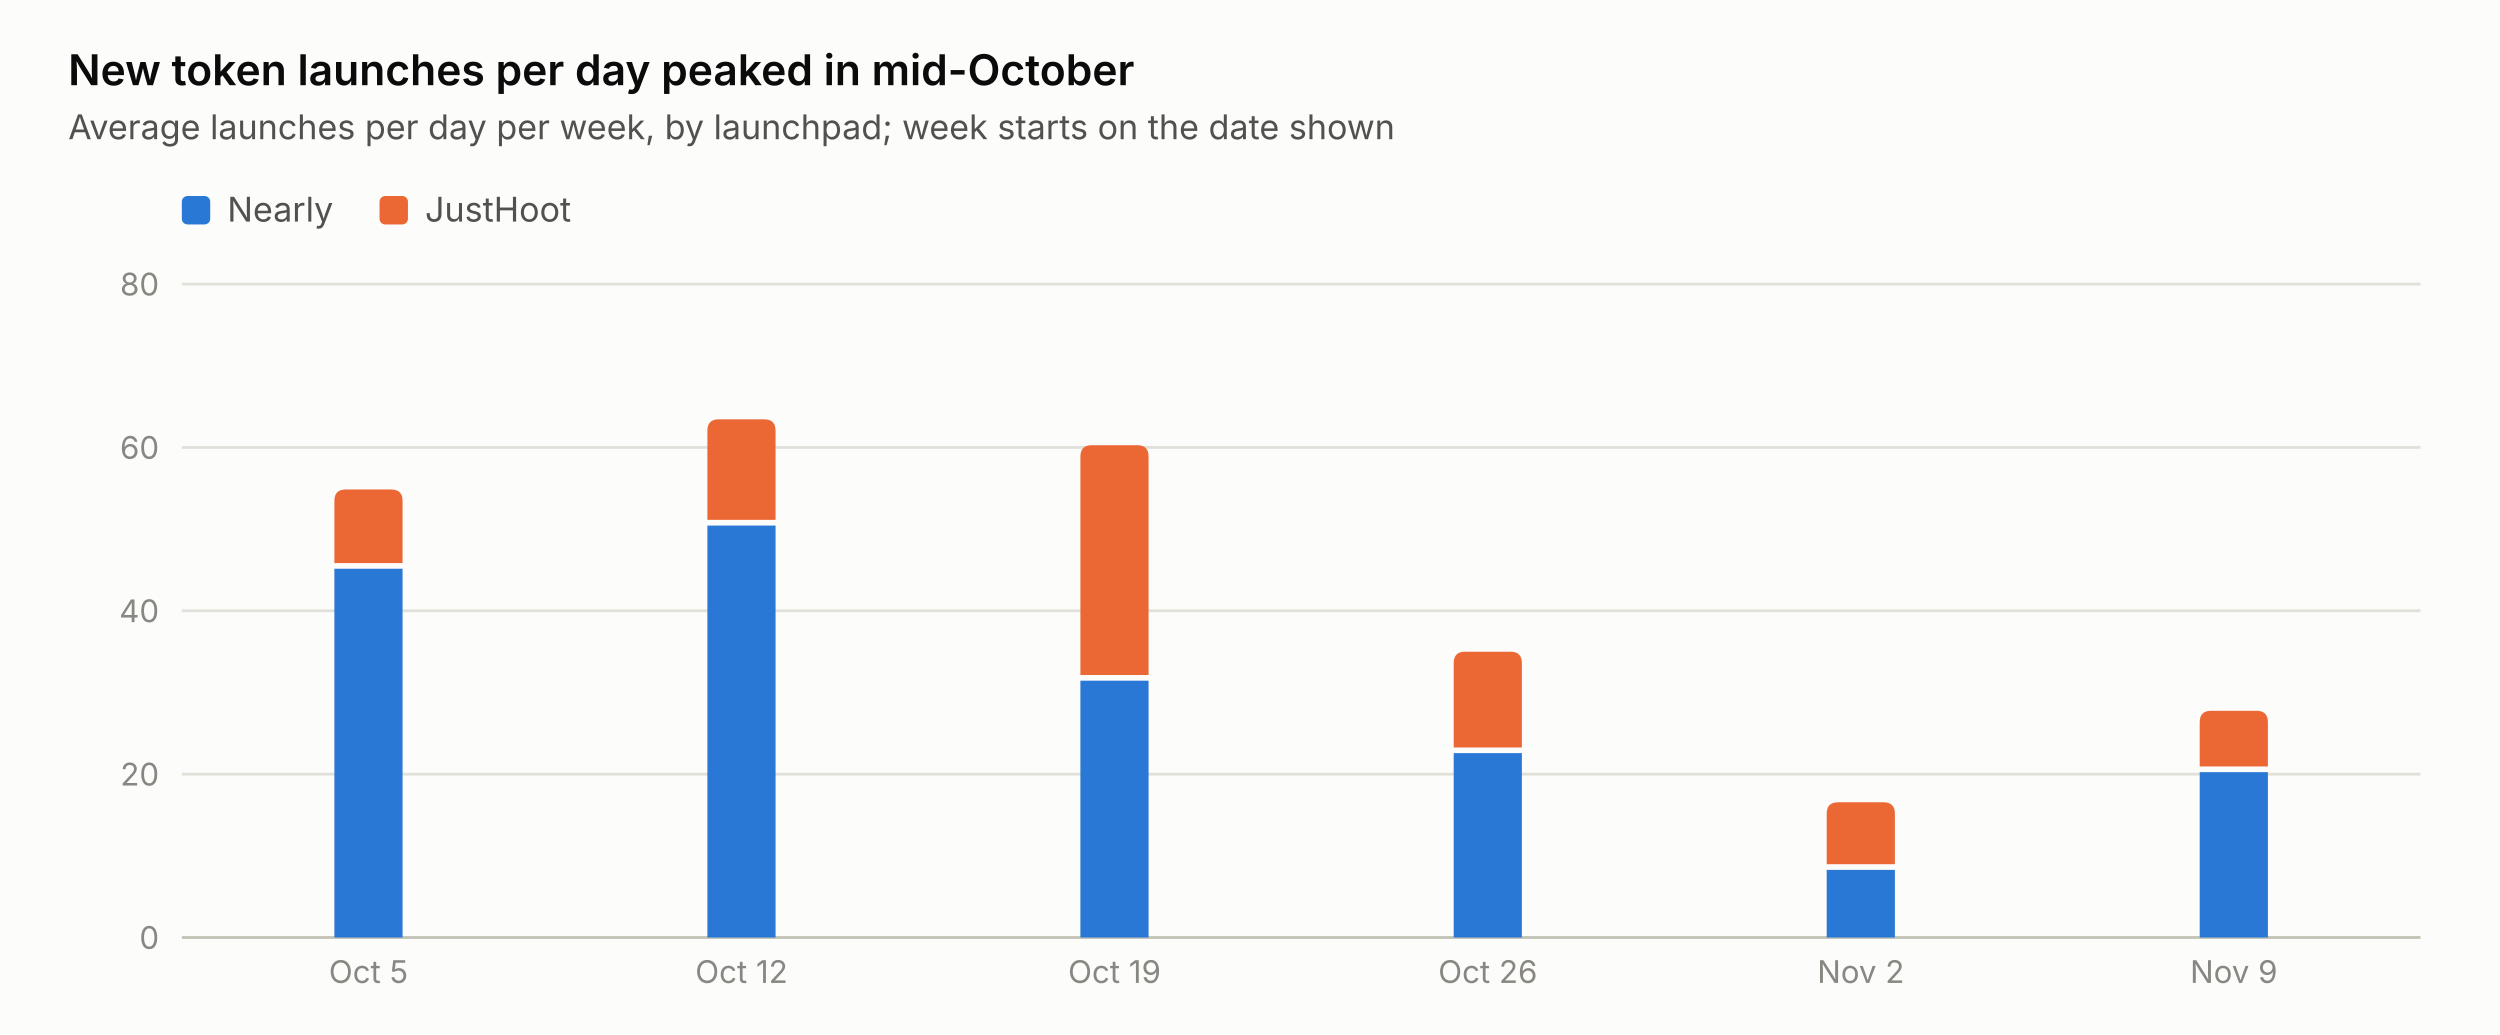
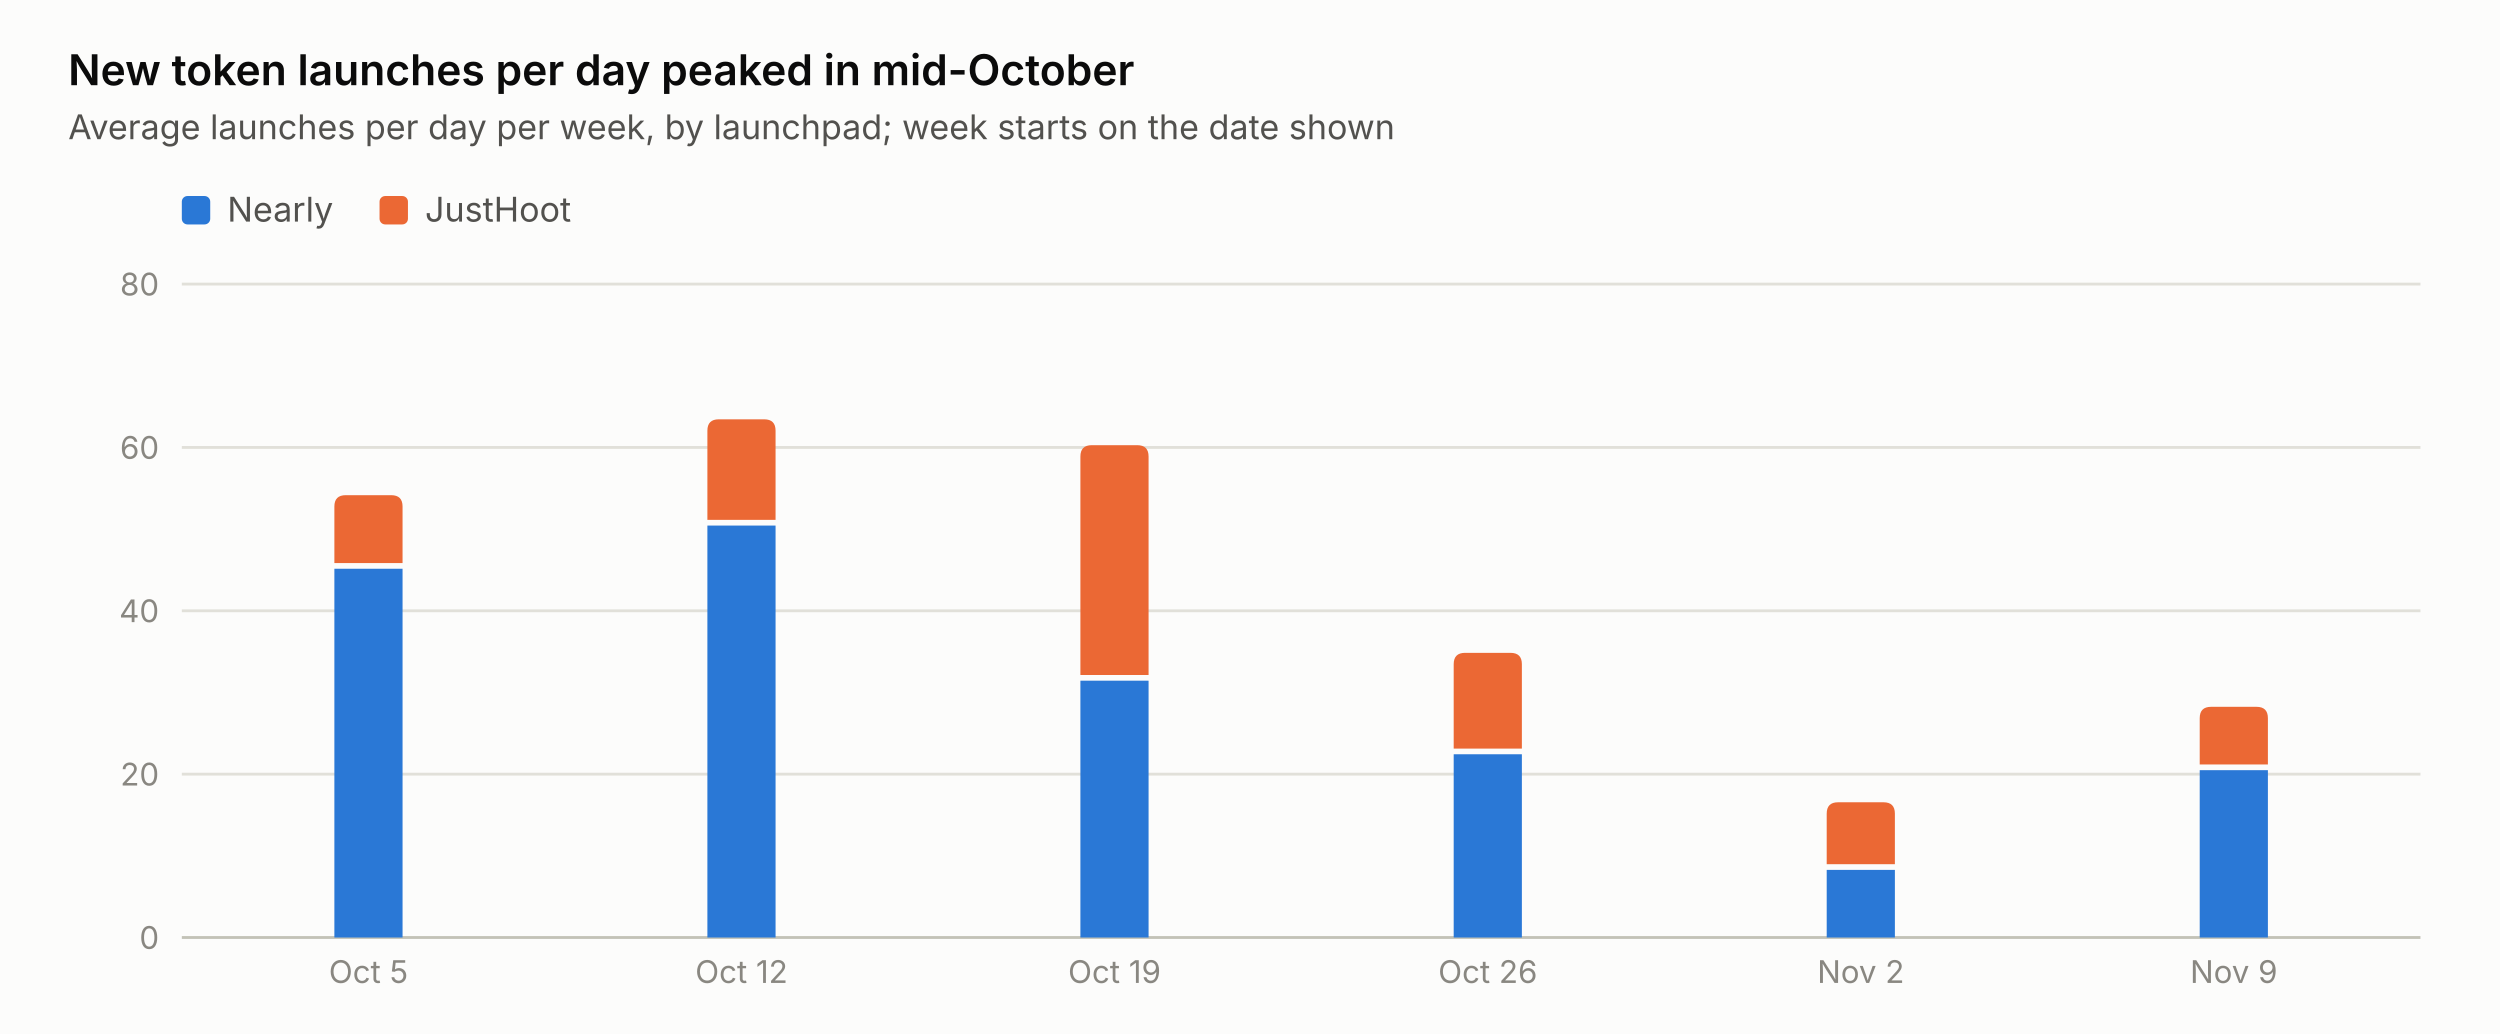
<svg xmlns="http://www.w3.org/2000/svg" viewBox="0 0 880 364" width="880" height="364" font-family="system-ui, -apple-system, 'Segoe UI', sans-serif" role="img" aria-label="New token launches per day peaked in mid-October">
  <rect width="880" height="364" fill="#fcfcfb" />
  <text x="24.0" y="30.0" fill="#0b0b0b" font-size="15" font-weight="600" text-anchor="start">New token launches per day peaked in mid-October</text>
  <text x="24.0" y="49.0" fill="#52514e" font-size="12" font-weight="400" text-anchor="start">Average launches per day per week, by launchpad; week starts on the date shown</text>
  <rect x="64" y="69" width="10" height="10" rx="2" fill="#2a78d6" />
  <text x="80.0" y="78.0" fill="#52514e" font-size="12" font-weight="400" text-anchor="start">Nearly</text>
  <rect x="133.6" y="69" width="10" height="10" rx="2" fill="#eb6834" />
  <text x="149.6" y="78.0" fill="#52514e" font-size="12" font-weight="400" text-anchor="start">JustHoot</text>
  <line x1="64" x2="852" y1="330.0" y2="330.0" stroke="#c3c2b7" stroke-width="1" />
  <text x="56.0" y="334.0" fill="#898781" font-size="11" font-weight="400" text-anchor="end">0</text>
  <line x1="64" x2="852" y1="272.5" y2="272.5" stroke="#e1e0d9" stroke-width="1" />
  <text x="56.0" y="276.5" fill="#898781" font-size="11" font-weight="400" text-anchor="end">20</text>
  <line x1="64" x2="852" y1="215.0" y2="215.0" stroke="#e1e0d9" stroke-width="1" />
  <text x="56.0" y="219.0" fill="#898781" font-size="11" font-weight="400" text-anchor="end">40</text>
  <line x1="64" x2="852" y1="157.5" y2="157.5" stroke="#e1e0d9" stroke-width="1" />
  <text x="56.0" y="161.5" fill="#898781" font-size="11" font-weight="400" text-anchor="end">60</text>
  <line x1="64" x2="852" y1="100.0" y2="100.0" stroke="#e1e0d9" stroke-width="1" />
  <text x="56.0" y="104.0" fill="#898781" font-size="11" font-weight="400" text-anchor="end">80</text>
  <path d="M117.7,330.0 V200.2 Q117.7,200.2 117.7,200.2 H141.7 Q141.7,200.2 141.7,200.2 V330.0 Z" fill="#2a78d6" />
-   <path d="M117.7,198.2 V176.3 Q117.7,172.3 121.7,172.3 H137.7 Q141.7,172.3 141.7,176.3 V198.2 Z" fill="#eb6834" />
+   <path d="M117.7,198.2 V178.3 Q117.7,174.3 121.7,174.3 H137.7 Q141.7,174.3 141.7,178.3 V198.2 Z" fill="#eb6834" />
  <text x="129.7" y="346.0" fill="#898781" font-size="11" font-weight="400" text-anchor="middle">Oct 5</text>
  <path d="M249.0,330.0 V185.0 Q249.0,185.0 249.0,185.0 H273.0 Q273.0,185.0 273.0,185.0 V330.0 Z" fill="#2a78d6" />
  <path d="M249.0,183.0 V151.6 Q249.0,147.6 253.0,147.6 H269.0 Q273.0,147.6 273.0,151.6 V183.0 Z" fill="#eb6834" />
  <text x="261.0" y="346.0" fill="#898781" font-size="11" font-weight="400" text-anchor="middle">Oct 12</text>
  <path d="M380.3,330.0 V239.6 Q380.3,239.6 380.3,239.6 H404.3 Q404.3,239.6 404.3,239.6 V330.0 Z" fill="#2a78d6" />
  <path d="M380.3,237.6 V160.7 Q380.3,156.7 384.3,156.7 H400.3 Q404.3,156.7 404.3,160.7 V237.6 Z" fill="#eb6834" />
  <text x="392.3" y="346.0" fill="#898781" font-size="11" font-weight="400" text-anchor="middle">Oct 19</text>
-   <path d="M511.7,330.0 V265.1 Q511.7,265.1 511.7,265.1 H535.7 Q535.7,265.1 535.7,265.1 V330.0 Z" fill="#2a78d6" />
-   <path d="M511.7,263.1 V233.4 Q511.7,229.4 515.7,229.4 H531.7 Q535.7,229.4 535.7,233.4 V263.1 Z" fill="#eb6834" />
+   <path d="M511.7,330.0 V265.5 Q511.7,265.5 511.7,265.5 H535.7 Q535.7,265.5 535.7,265.5 V330.0 Z" fill="#2a78d6" />
+   <path d="M511.7,263.5 V233.8 Q511.7,229.8 515.7,229.8 H531.7 Q535.7,229.8 535.7,233.8 V263.5 Z" fill="#eb6834" />
  <text x="523.7" y="346.0" fill="#898781" font-size="11" font-weight="400" text-anchor="middle">Oct 26</text>
  <path d="M643.0,330.0 V306.2 Q643.0,306.2 643.0,306.2 H667.0 Q667.0,306.2 667.0,306.2 V330.0 Z" fill="#2a78d6" />
  <path d="M643.0,304.2 V286.4 Q643.0,282.4 647.0,282.4 H663.0 Q667.0,282.4 667.0,286.4 V304.2 Z" fill="#eb6834" />
  <text x="655.0" y="346.0" fill="#898781" font-size="11" font-weight="400" text-anchor="middle">Nov 2</text>
-   <path d="M774.3,330.0 V271.8 Q774.3,271.8 774.3,271.8 H798.3 Q798.3,271.8 798.3,271.8 V330.0 Z" fill="#2a78d6" />
-   <path d="M774.3,269.8 V254.2 Q774.3,250.2 778.3,250.2 H794.3 Q798.3,250.2 798.3,254.2 V269.8 Z" fill="#eb6834" />
+   <path d="M774.3,330.0 V271.1 Q774.3,271.1 774.3,271.1 H798.3 Q798.3,271.1 798.3,271.1 V330.0 Z" fill="#2a78d6" />
+   <path d="M774.3,269.1 V252.8 Q774.3,248.8 778.3,248.8 H794.3 Q798.3,248.8 798.3,252.8 V269.1 Z" fill="#eb6834" />
  <text x="786.3" y="346.0" fill="#898781" font-size="11" font-weight="400" text-anchor="middle">Nov 9</text>
</svg>
